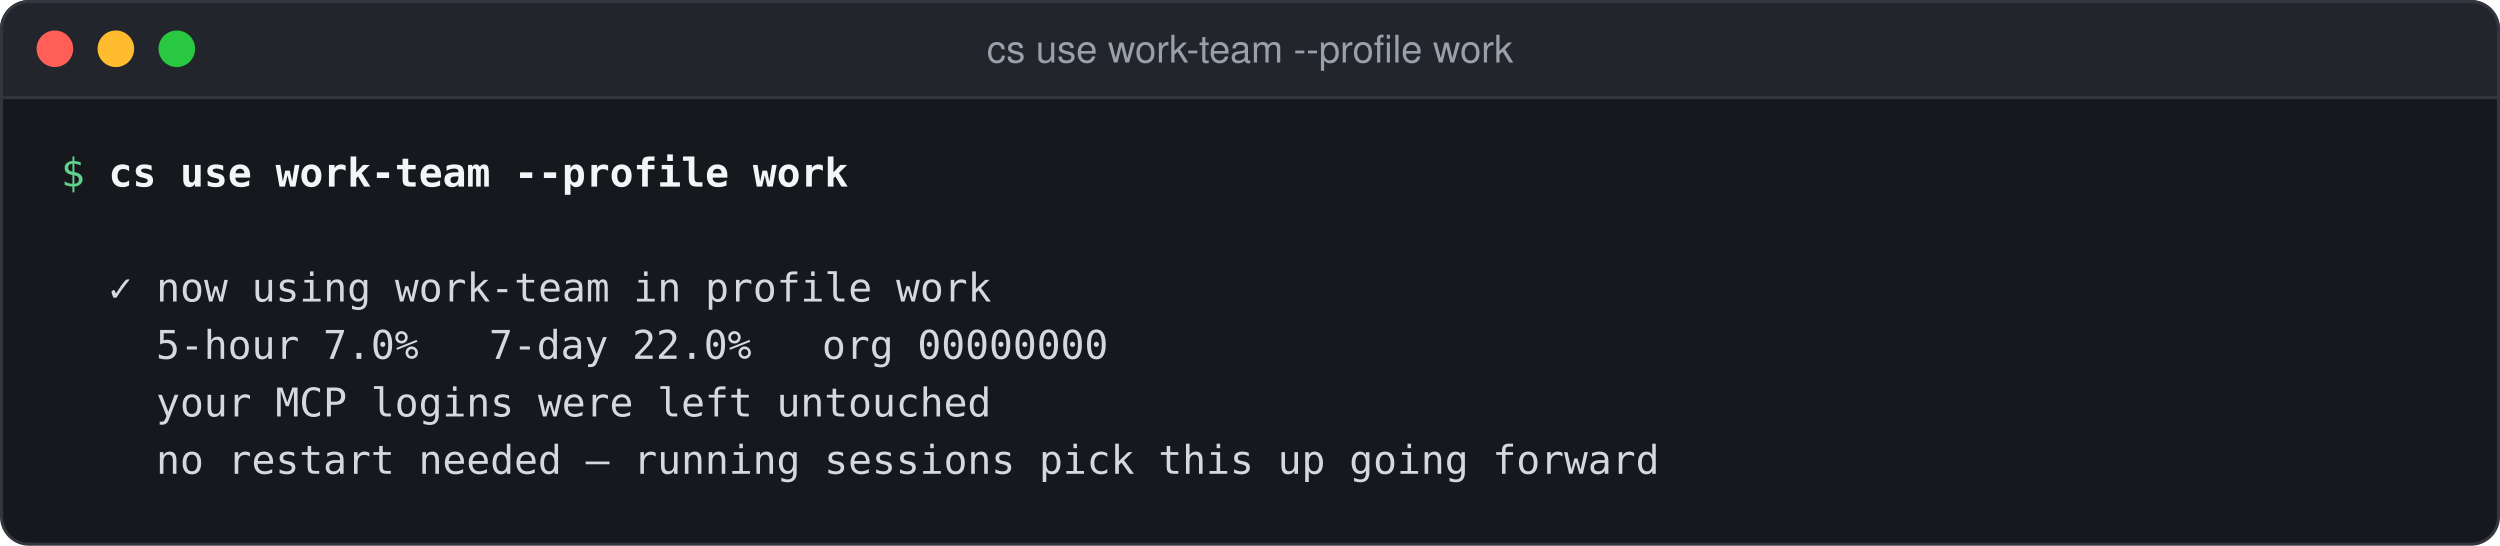
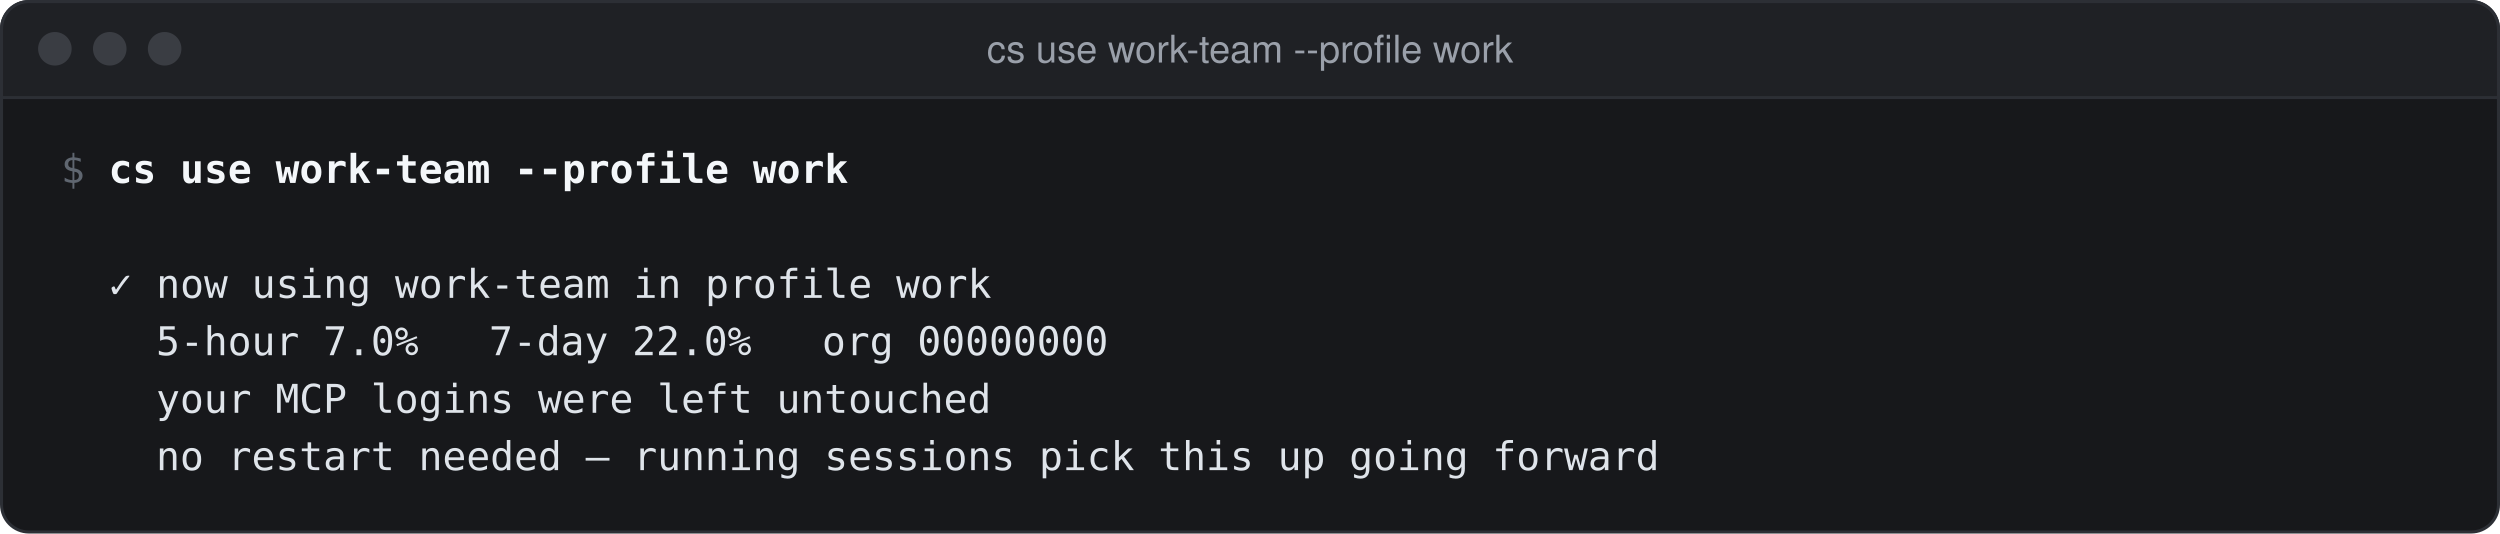
- <svg xmlns="http://www.w3.org/2000/svg" width="820" height="179" viewBox="0 0 820 179" role="img" aria-label="cs use work-team --profile work">
-   <rect x="0.5" y="0.5" width="819" height="178" rx="9" fill="#16181d" stroke="#33363f" />
-   <path d="M0.5 32 V9.5 a9 9 0 0 1 9 -9 H810.5 a9 9 0 0 1 9 9 V32 Z" fill="#22252c" stroke="#33363f" />
-   <circle cx="18" cy="16.0" r="6" fill="#ff5f57" />
-   <circle cx="38" cy="16.0" r="6" fill="#febc2e" />
-   <circle cx="58" cy="16.0" r="6" fill="#28c840" />
-   <text x="410.0" y="20.5" text-anchor="middle" fill="#9aa0aa" font-family="-apple-system, BlinkMacSystemFont, Segoe UI, Helvetica, Arial, sans-serif" font-size="12.5">cs use work-team --profile work</text>
-   <g font-family="ui-monospace, SFMono-Regular, Menlo, Consolas, 'DejaVu Sans Mono', 'Liberation Mono', monospace" font-size="13.0" fill="#d5d8de" xml:space="preserve">
-     <text x="20.0" y="61.2" fill="#5fd38d" textLength="7.8" lengthAdjust="spacingAndGlyphs">$</text>
-     <text x="35.6" y="61.2" fill="#f4f5f7" font-weight="700" textLength="241.8" lengthAdjust="spacingAndGlyphs">cs use work-team --profile work</text>
-     <text x="35.6" y="98.9" textLength="288.6" lengthAdjust="spacingAndGlyphs">✓ now using work-team in profile work</text>
-     <text x="51.2" y="117.7" textLength="85.8" lengthAdjust="spacingAndGlyphs">5-hour 7.0%</text>
-     <text x="160.4" y="117.7" textLength="85.8" lengthAdjust="spacingAndGlyphs">7-day 22.0%</text>
-     <text x="269.6" y="117.7" textLength="93.6" lengthAdjust="spacingAndGlyphs">org 00000000</text>
-     <text x="51.2" y="136.6" textLength="273.0" lengthAdjust="spacingAndGlyphs">your MCP logins were left untouched</text>
-     <text x="51.2" y="155.4" textLength="491.4" lengthAdjust="spacingAndGlyphs">no restart needed — running sessions pick this up going forward</text>
+ <svg xmlns="http://www.w3.org/2000/svg" width="820" height="175" viewBox="0 0 820 175" role="img" aria-label="cs use work-team --profile work">
+   <rect x="0.5" y="0.5" width="819" height="174" rx="9" fill="#17181b" stroke="#2c2f35" />
+   <path d="M0.5 32 V9.5 a9 9 0 0 1 9 -9 H810.5 a9 9 0 0 1 9 9 V32 Z" fill="#1f2125" stroke="#2c2f35" />
+   <circle cx="18" cy="16" r="5.5" fill="#3a3d43" />
+   <circle cx="36" cy="16" r="5.5" fill="#3a3d43" />
+   <circle cx="54" cy="16" r="5.5" fill="#3a3d43" />
+   <text x="410.0" y="20.5" text-anchor="middle" fill="#9aa0aa" font-family="Geist, -apple-system, BlinkMacSystemFont, Segoe UI, Helvetica, Arial, sans-serif" font-size="12.5">cs use work-team --profile work</text>
+   <g font-family="'Geist Mono', ui-monospace, SFMono-Regular, Menlo, Consolas, 'DejaVu Sans Mono', 'Liberation Mono', monospace" font-size="13.0" fill="#dfe4ea" style="font-variant-ligatures:none;font-feature-settings:'liga' 0,'calt' 0" xml:space="preserve">
+     <text x="20.0" y="60.0" fill="#5f6670" textLength="7.8" lengthAdjust="spacingAndGlyphs">$</text>
+     <text x="35.6" y="60.0" fill="#f4f7fa" font-weight="700" textLength="241.8" lengthAdjust="spacingAndGlyphs">cs use work-team --profile work</text>
+     <text x="35.6" y="97.7" textLength="288.6" lengthAdjust="spacingAndGlyphs">✓ now using work-team in profile work</text>
+     <text x="51.2" y="116.5" textLength="85.8" lengthAdjust="spacingAndGlyphs">5-hour 7.0%</text>
+     <text x="160.4" y="116.5" textLength="85.8" lengthAdjust="spacingAndGlyphs">7-day 22.0%</text>
+     <text x="269.6" y="116.5" textLength="93.6" lengthAdjust="spacingAndGlyphs">org 00000000</text>
+     <text x="51.2" y="135.4" textLength="273.0" lengthAdjust="spacingAndGlyphs">your MCP logins were left untouched</text>
+     <text x="51.2" y="154.2" textLength="491.4" lengthAdjust="spacingAndGlyphs">no restart needed — running sessions pick this up going forward</text>
  </g>
</svg>
